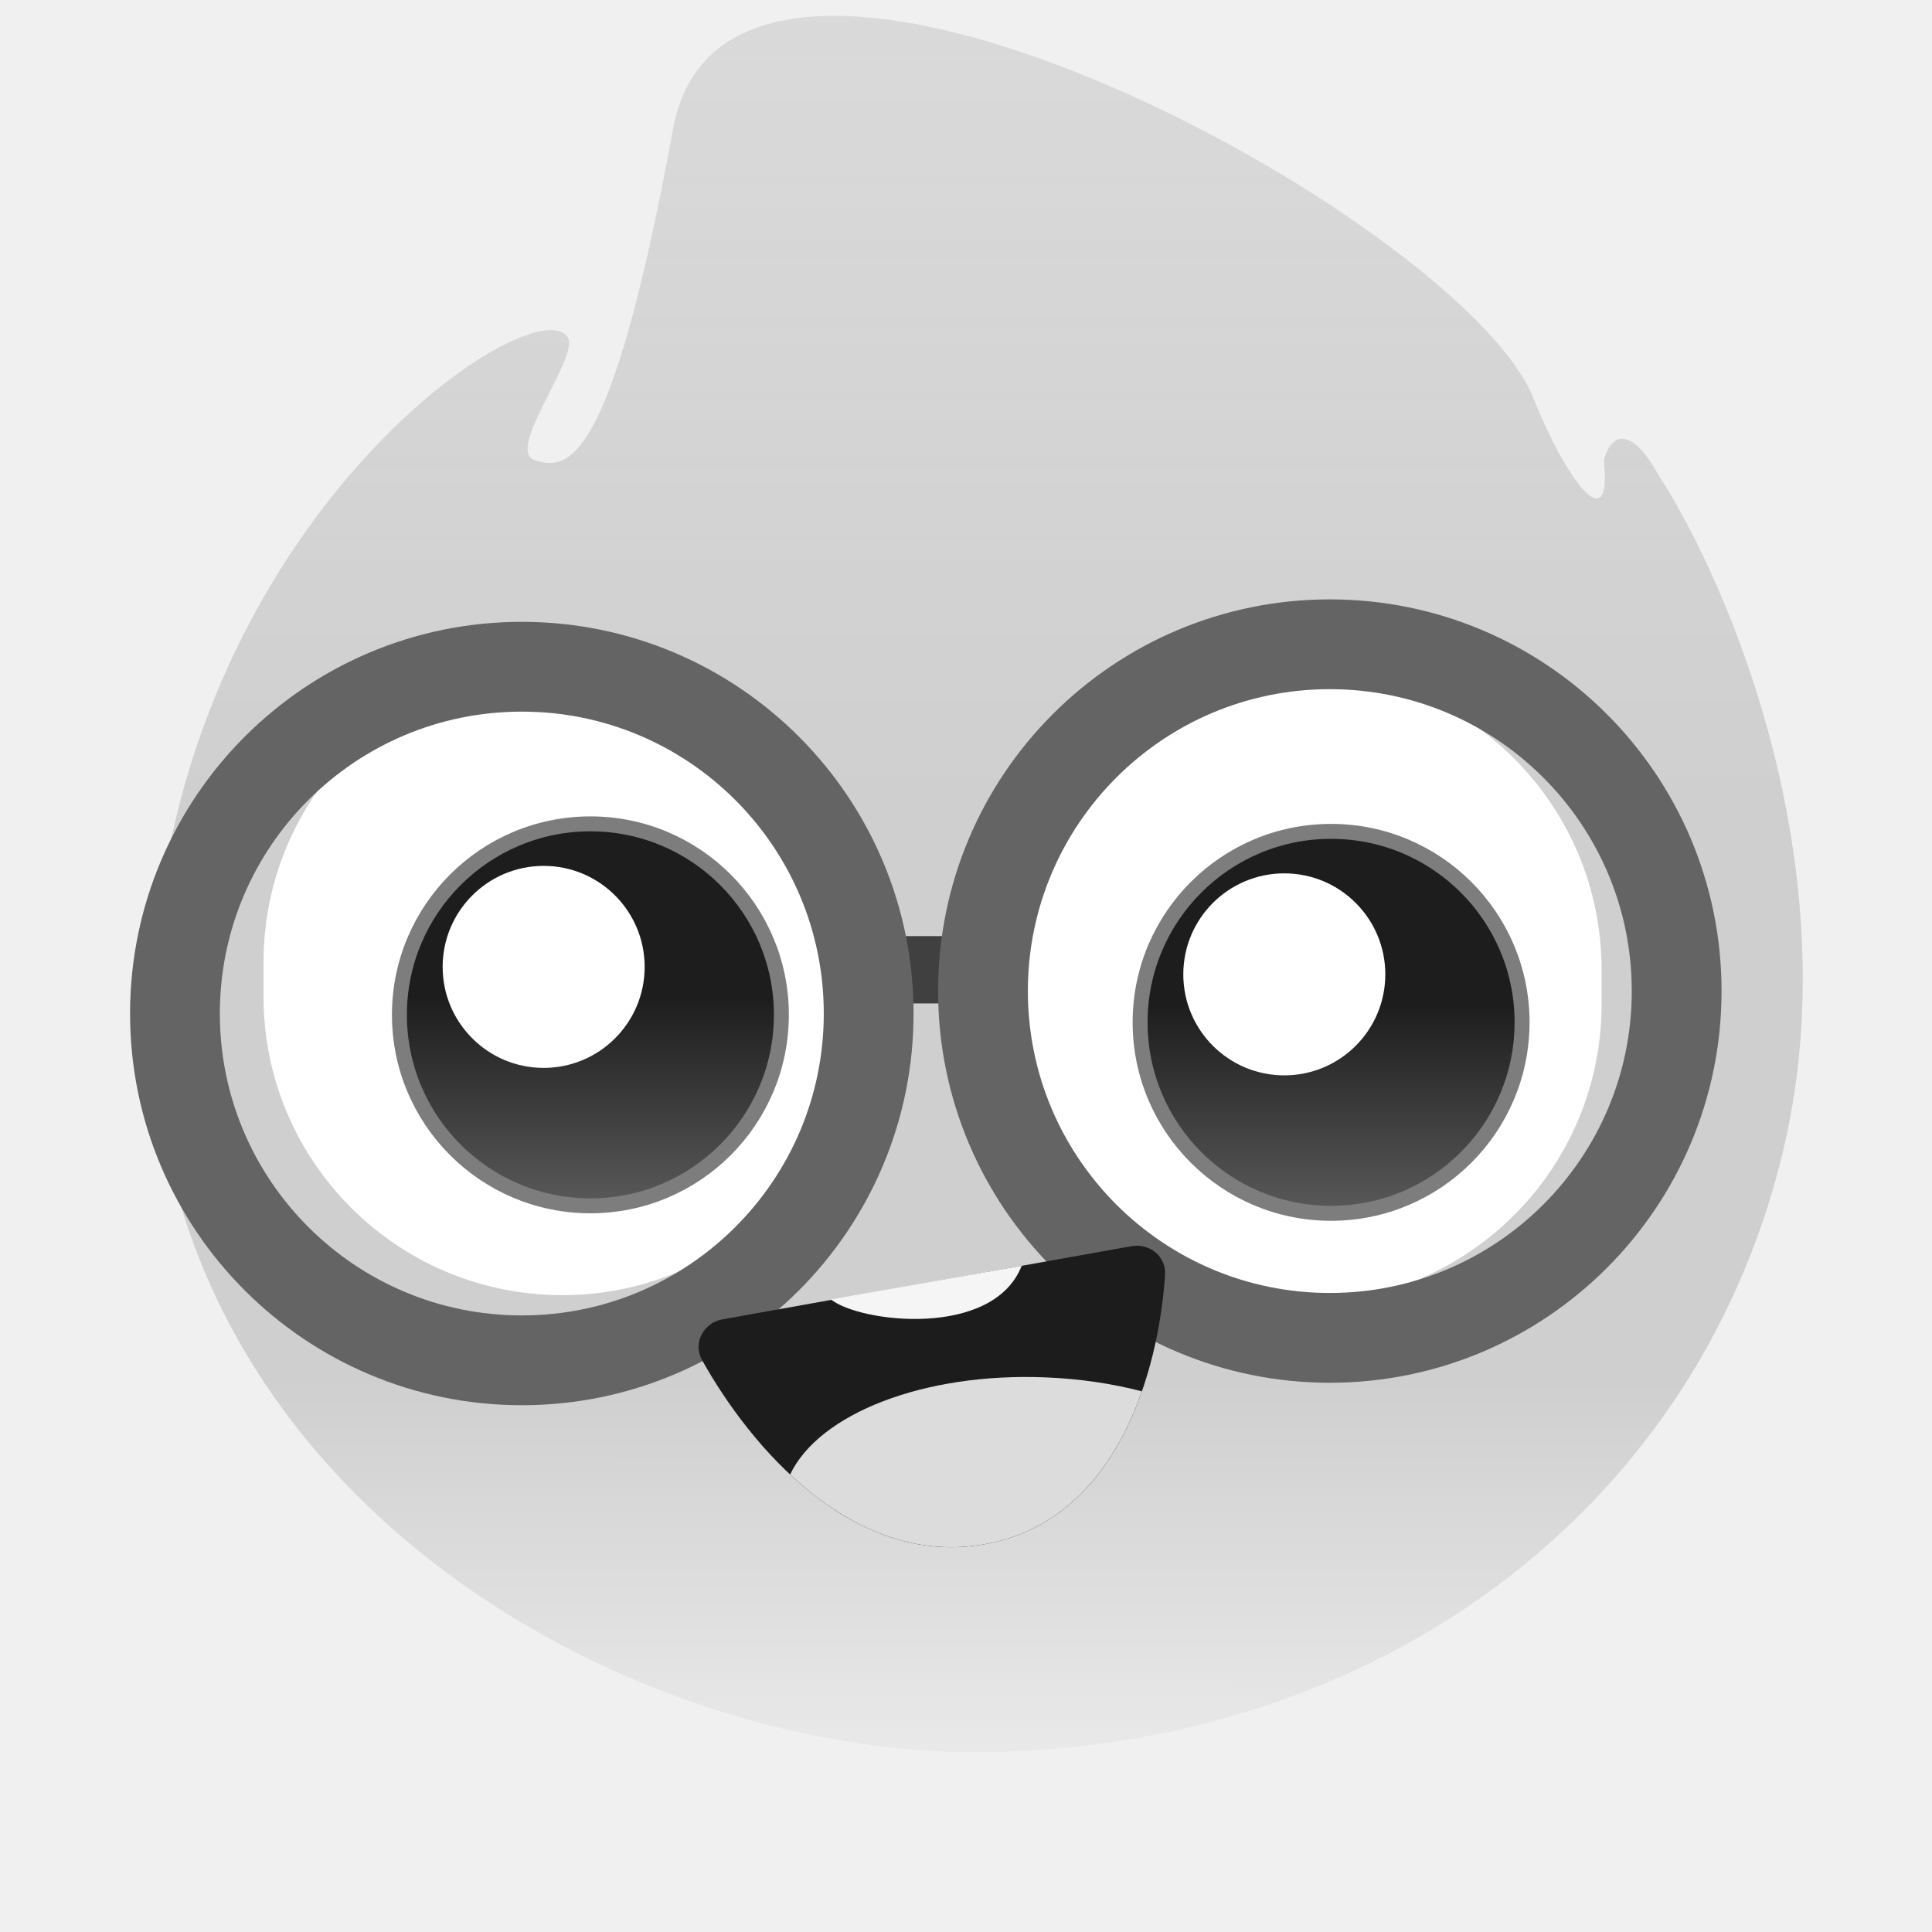
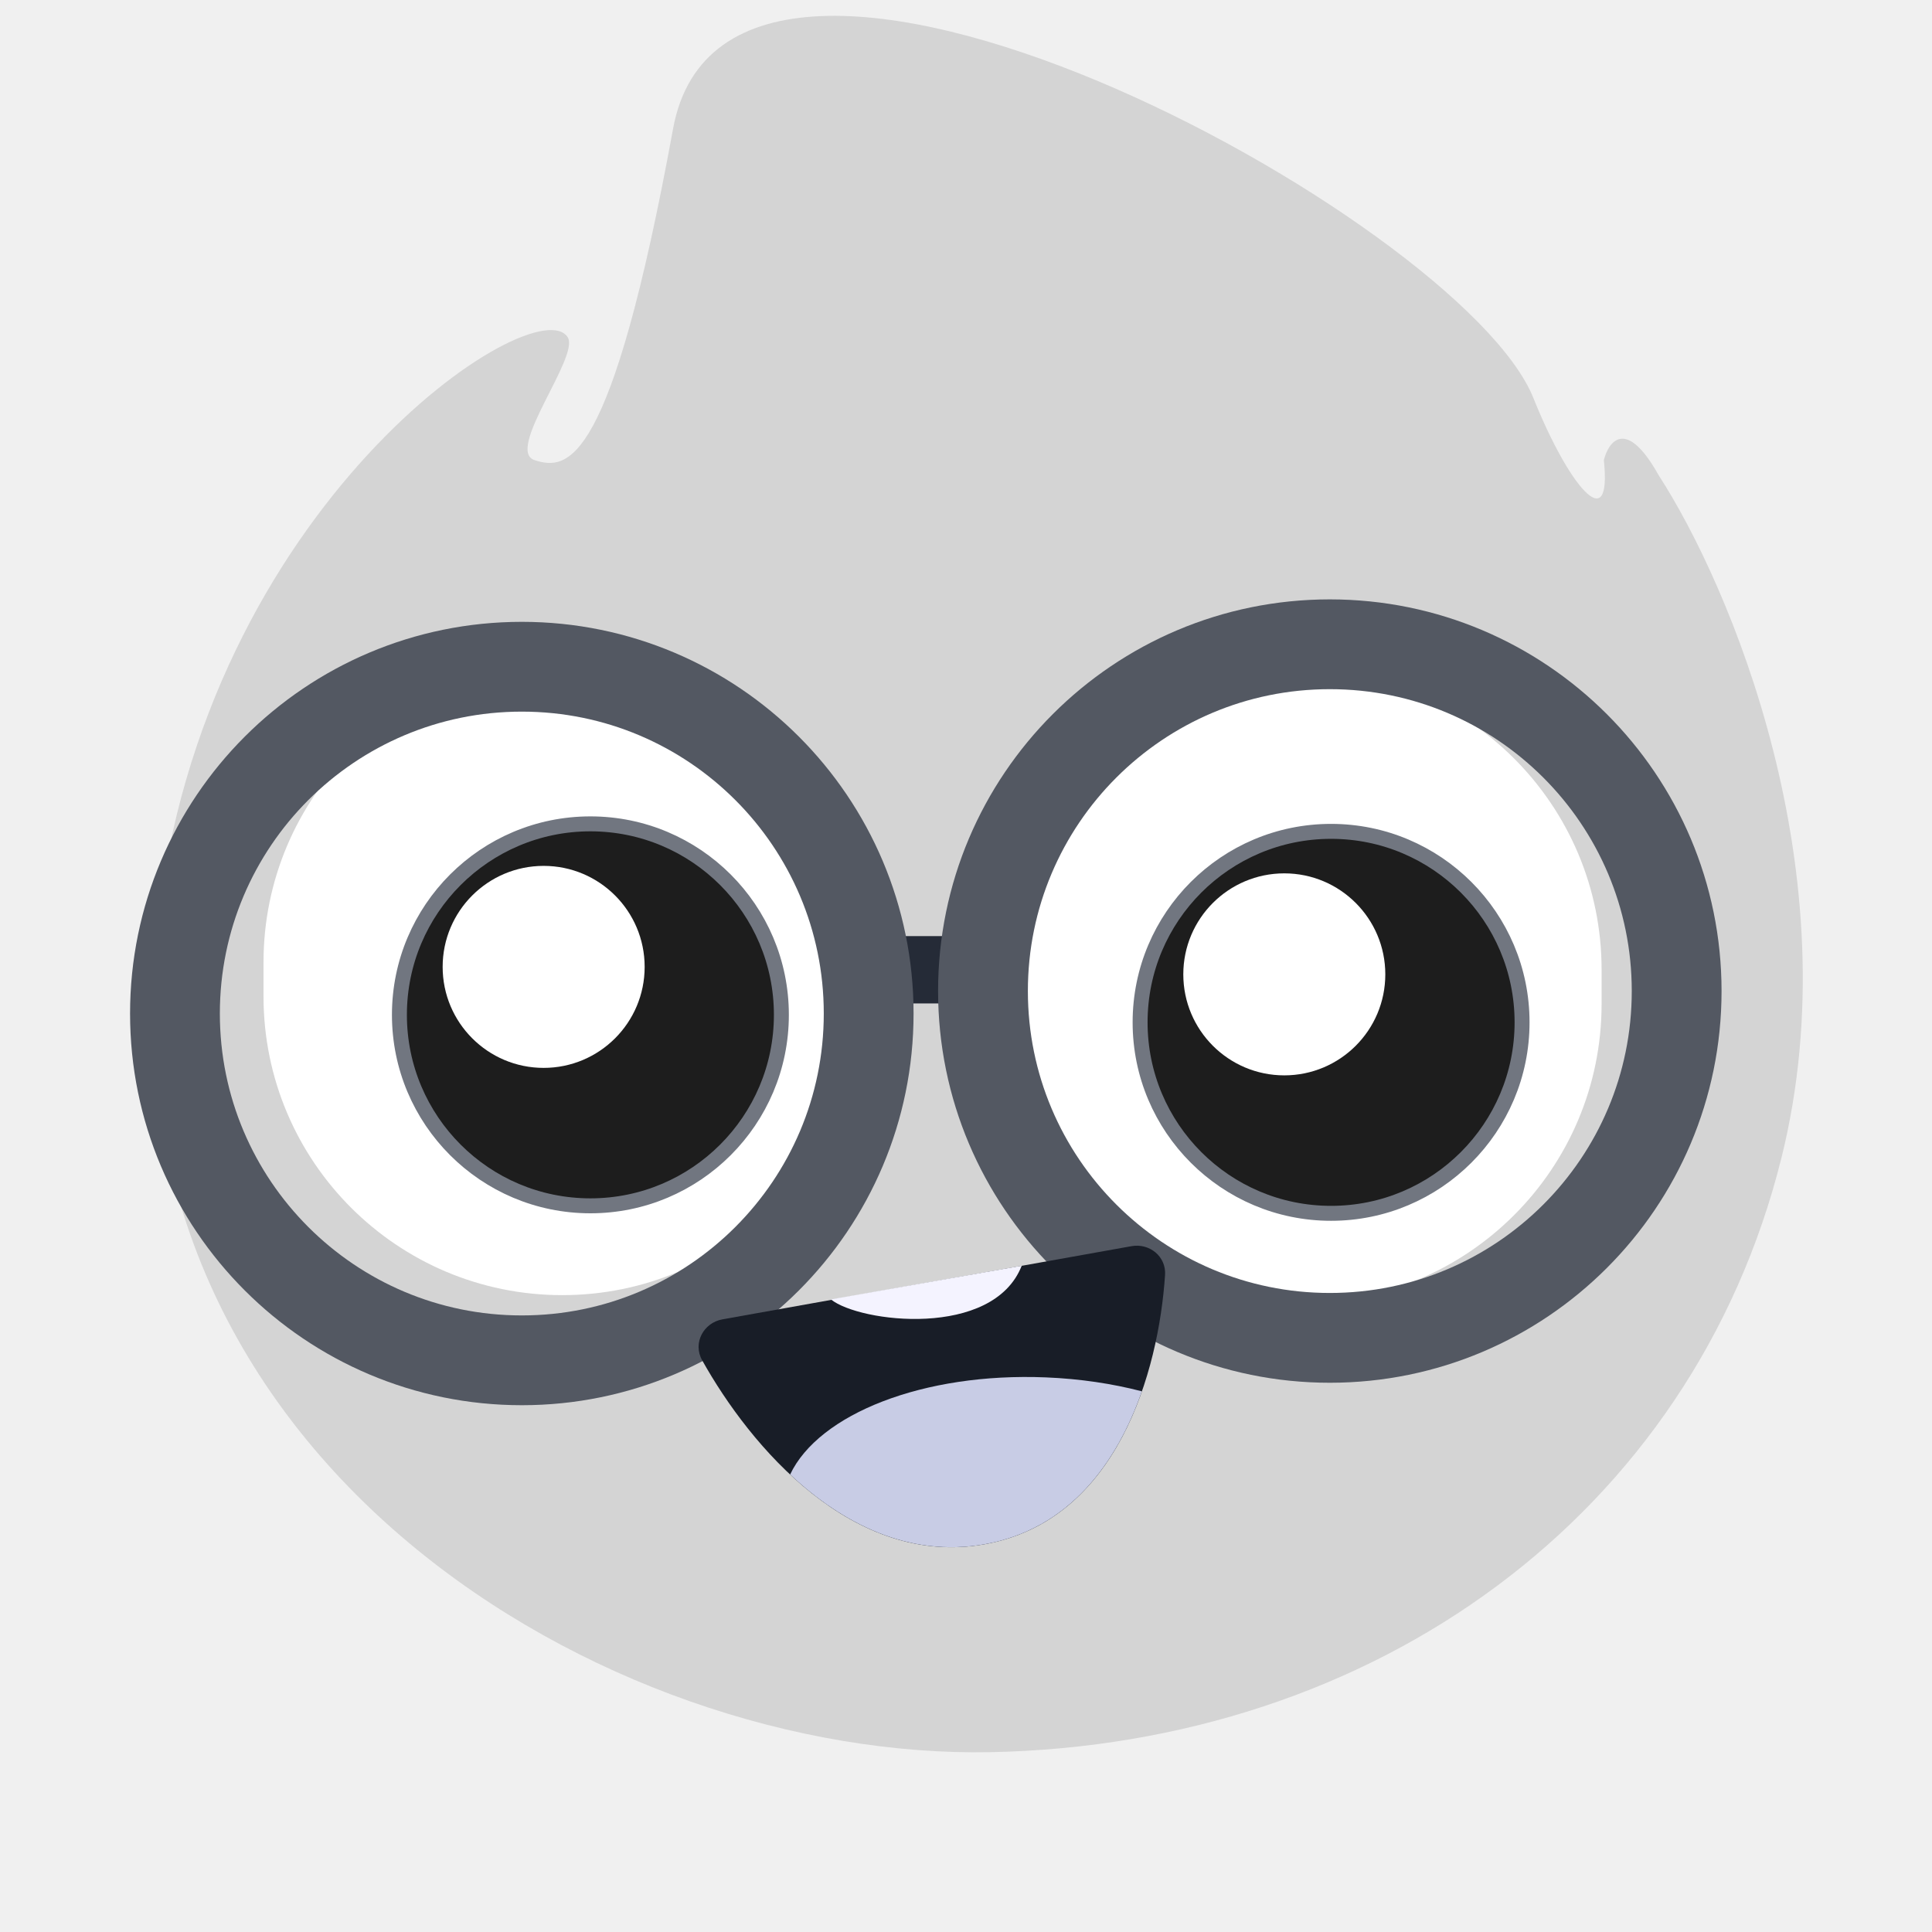
<svg xmlns="http://www.w3.org/2000/svg" width="61" height="61" viewBox="0 0 61 61" fill="none">
-   <path d="M56.246 36.56C58.489 27.554 54.6 18.443 52.374 15.013C51.348 13.173 50.789 13.924 50.639 14.529C50.906 17.031 49.503 15.287 48.416 12.57C46.139 6.876 23.023 -5.619 21.251 4.066C19.291 14.778 17.928 14.864 16.881 14.529C15.936 14.227 18.298 11.271 17.928 10.655C16.953 9.032 6.369 15.928 4.952 29.342C3.183 46.089 19.13 55.564 31.28 55.322C43.429 55.08 53.443 47.817 56.246 36.56Z" fill="url(#paint0_linear_1027_21891)" />
+   <path d="M56.246 36.56C58.489 27.554 54.6 18.443 52.374 15.013C51.348 13.173 50.789 13.924 50.639 14.529C50.906 17.031 49.503 15.287 48.416 12.57C46.139 6.876 23.023 -5.619 21.251 4.066C19.291 14.778 17.928 14.864 16.881 14.529C15.936 14.227 18.298 11.271 17.928 10.655C16.953 9.032 6.369 15.928 4.952 29.342C3.183 46.089 19.13 55.564 31.28 55.322C43.429 55.08 53.443 47.817 56.246 36.56Z" fill="#D4D4D4" />
  <path d="M17.752 20.951C22.961 20.951 27.183 25.173 27.184 30.382V31.46C27.184 36.669 22.961 40.892 17.752 40.892C12.543 40.892 8.32 36.669 8.32 31.46V30.382C8.321 25.173 12.543 20.951 17.752 20.951Z" fill="white" />
-   <circle cx="18.641" cy="32.042" r="6.03" fill="url(#paint1_linear_1027_21891)" stroke="#12B76A" stroke-width="0.472" />
+   <circle cx="18.641" cy="32.042" r="6.03" fill="#1D1D1D" stroke="#717680" stroke-width="0.472" />
  <circle cx="17.165" cy="30.528" r="3.189" fill="white" />
  <path d="M41.138 21.186C46.346 21.187 50.568 25.41 50.568 30.618V31.696C50.568 36.905 46.346 41.128 41.138 41.128C35.929 41.128 31.706 36.905 31.706 31.696V30.618C31.706 25.409 35.929 21.186 41.138 21.186Z" fill="white" />
-   <circle cx="42.027" cy="32.279" r="6.03" fill="url(#paint2_linear_1027_21891)" stroke="#12B76A" stroke-width="0.472" />
+   <circle cx="42.027" cy="32.279" r="6.03" fill="#1D1D1D" stroke="#717680" stroke-width="0.472" />
  <circle cx="40.55" cy="30.764" r="3.189" fill="white" />
-   <rect x="27.257" y="29.556" width="3.543" height="2.126" fill="#05603A" />
-   <path d="M16.476 21.051C22.524 21.051 27.427 25.954 27.427 32.001C27.427 38.047 22.524 42.95 16.476 42.95C10.427 42.95 5.524 38.047 5.524 32.001C5.525 25.954 10.428 21.051 16.476 21.051Z" stroke="#039855" stroke-width="2.835" />
-   <path d="M41.987 20.342C48.035 20.342 52.938 25.245 52.938 31.291C52.938 37.338 48.035 42.241 41.987 42.241C35.939 42.241 31.036 37.338 31.036 31.291C31.036 25.245 35.939 20.342 41.987 20.342Z" stroke="#039855" stroke-width="2.835" />
+   <rect x="27.257" y="29.556" width="3.543" height="2.126" fill="#252B37" />
+   <path d="M16.476 21.051C22.524 21.051 27.427 25.954 27.427 32.001C27.427 38.047 22.524 42.95 16.476 42.95C10.427 42.95 5.524 38.047 5.524 32.001C5.525 25.954 10.428 21.051 16.476 21.051Z" stroke="#535862" stroke-width="2.835" />
+   <path d="M41.987 20.342C48.035 20.342 52.938 25.245 52.938 31.291C52.938 37.338 48.035 42.241 41.987 42.241C35.939 42.241 31.036 37.338 31.036 31.291C31.036 25.245 35.939 20.342 41.987 20.342Z" stroke="#535862" stroke-width="2.835" />
  <path d="M35.726 39.346L22.812 41.656C22.208 41.764 21.868 42.409 22.167 42.944C23.695 45.682 26.928 49.498 31.084 48.758C35.276 48.011 36.584 43.303 36.785 40.252C36.823 39.674 36.296 39.244 35.726 39.346Z" fill="#181D27" />
  <path d="M26.235 41.027C27.135 41.756 31.352 42.273 32.259 39.964L26.235 41.027Z" fill="#F4F3FF" />
-   <path d="M33.025 43.489C34.1 43.533 35.122 43.687 36.053 43.929C35.267 46.179 33.767 48.28 31.084 48.758C28.678 49.186 26.582 48.087 24.947 46.555C25.852 44.646 29.151 43.329 33.025 43.489Z" fill="#FECDCA" />
-   <rect x="0.328" y="0.5" width="60" height="60" fill="black" style="mix-blend-mode:saturation" />
-   <defs>
-     <linearGradient id="paint0_linear_1027_21891" x1="30.868" y1="0.5" x2="30.863" y2="55.327" gradientUnits="userSpaceOnUse">
-       <stop stop-color="#B8F4A6" />
-       <stop offset="0.442" stop-color="#7CFFB0" />
-       <stop offset="0.788" stop-color="#7CFFB0" />
-       <stop offset="1" stop-color="#C2FFDA" />
-     </linearGradient>
-     <linearGradient id="paint1_linear_1027_21891" x1="18.346" y1="29.937" x2="18.346" y2="45.291" gradientUnits="userSpaceOnUse">
-       <stop offset="0.099" stop-color="#1D1D1D" />
-       <stop offset="1" stop-color="#32D583" />
-     </linearGradient>
-     <linearGradient id="paint2_linear_1027_21891" x1="41.731" y1="30.173" x2="41.731" y2="45.528" gradientUnits="userSpaceOnUse">
-       <stop offset="0.099" stop-color="#1D1D1D" />
-       <stop offset="1" stop-color="#32D583" />
-     </linearGradient>
-   </defs>
+   <path d="M33.025 43.489C34.1 43.533 35.122 43.687 36.053 43.929C35.267 46.179 33.767 48.28 31.084 48.758C28.678 49.186 26.582 48.087 24.947 46.555C25.852 44.646 29.151 43.329 33.025 43.489Z" fill="#C8CCE5" />
</svg>
